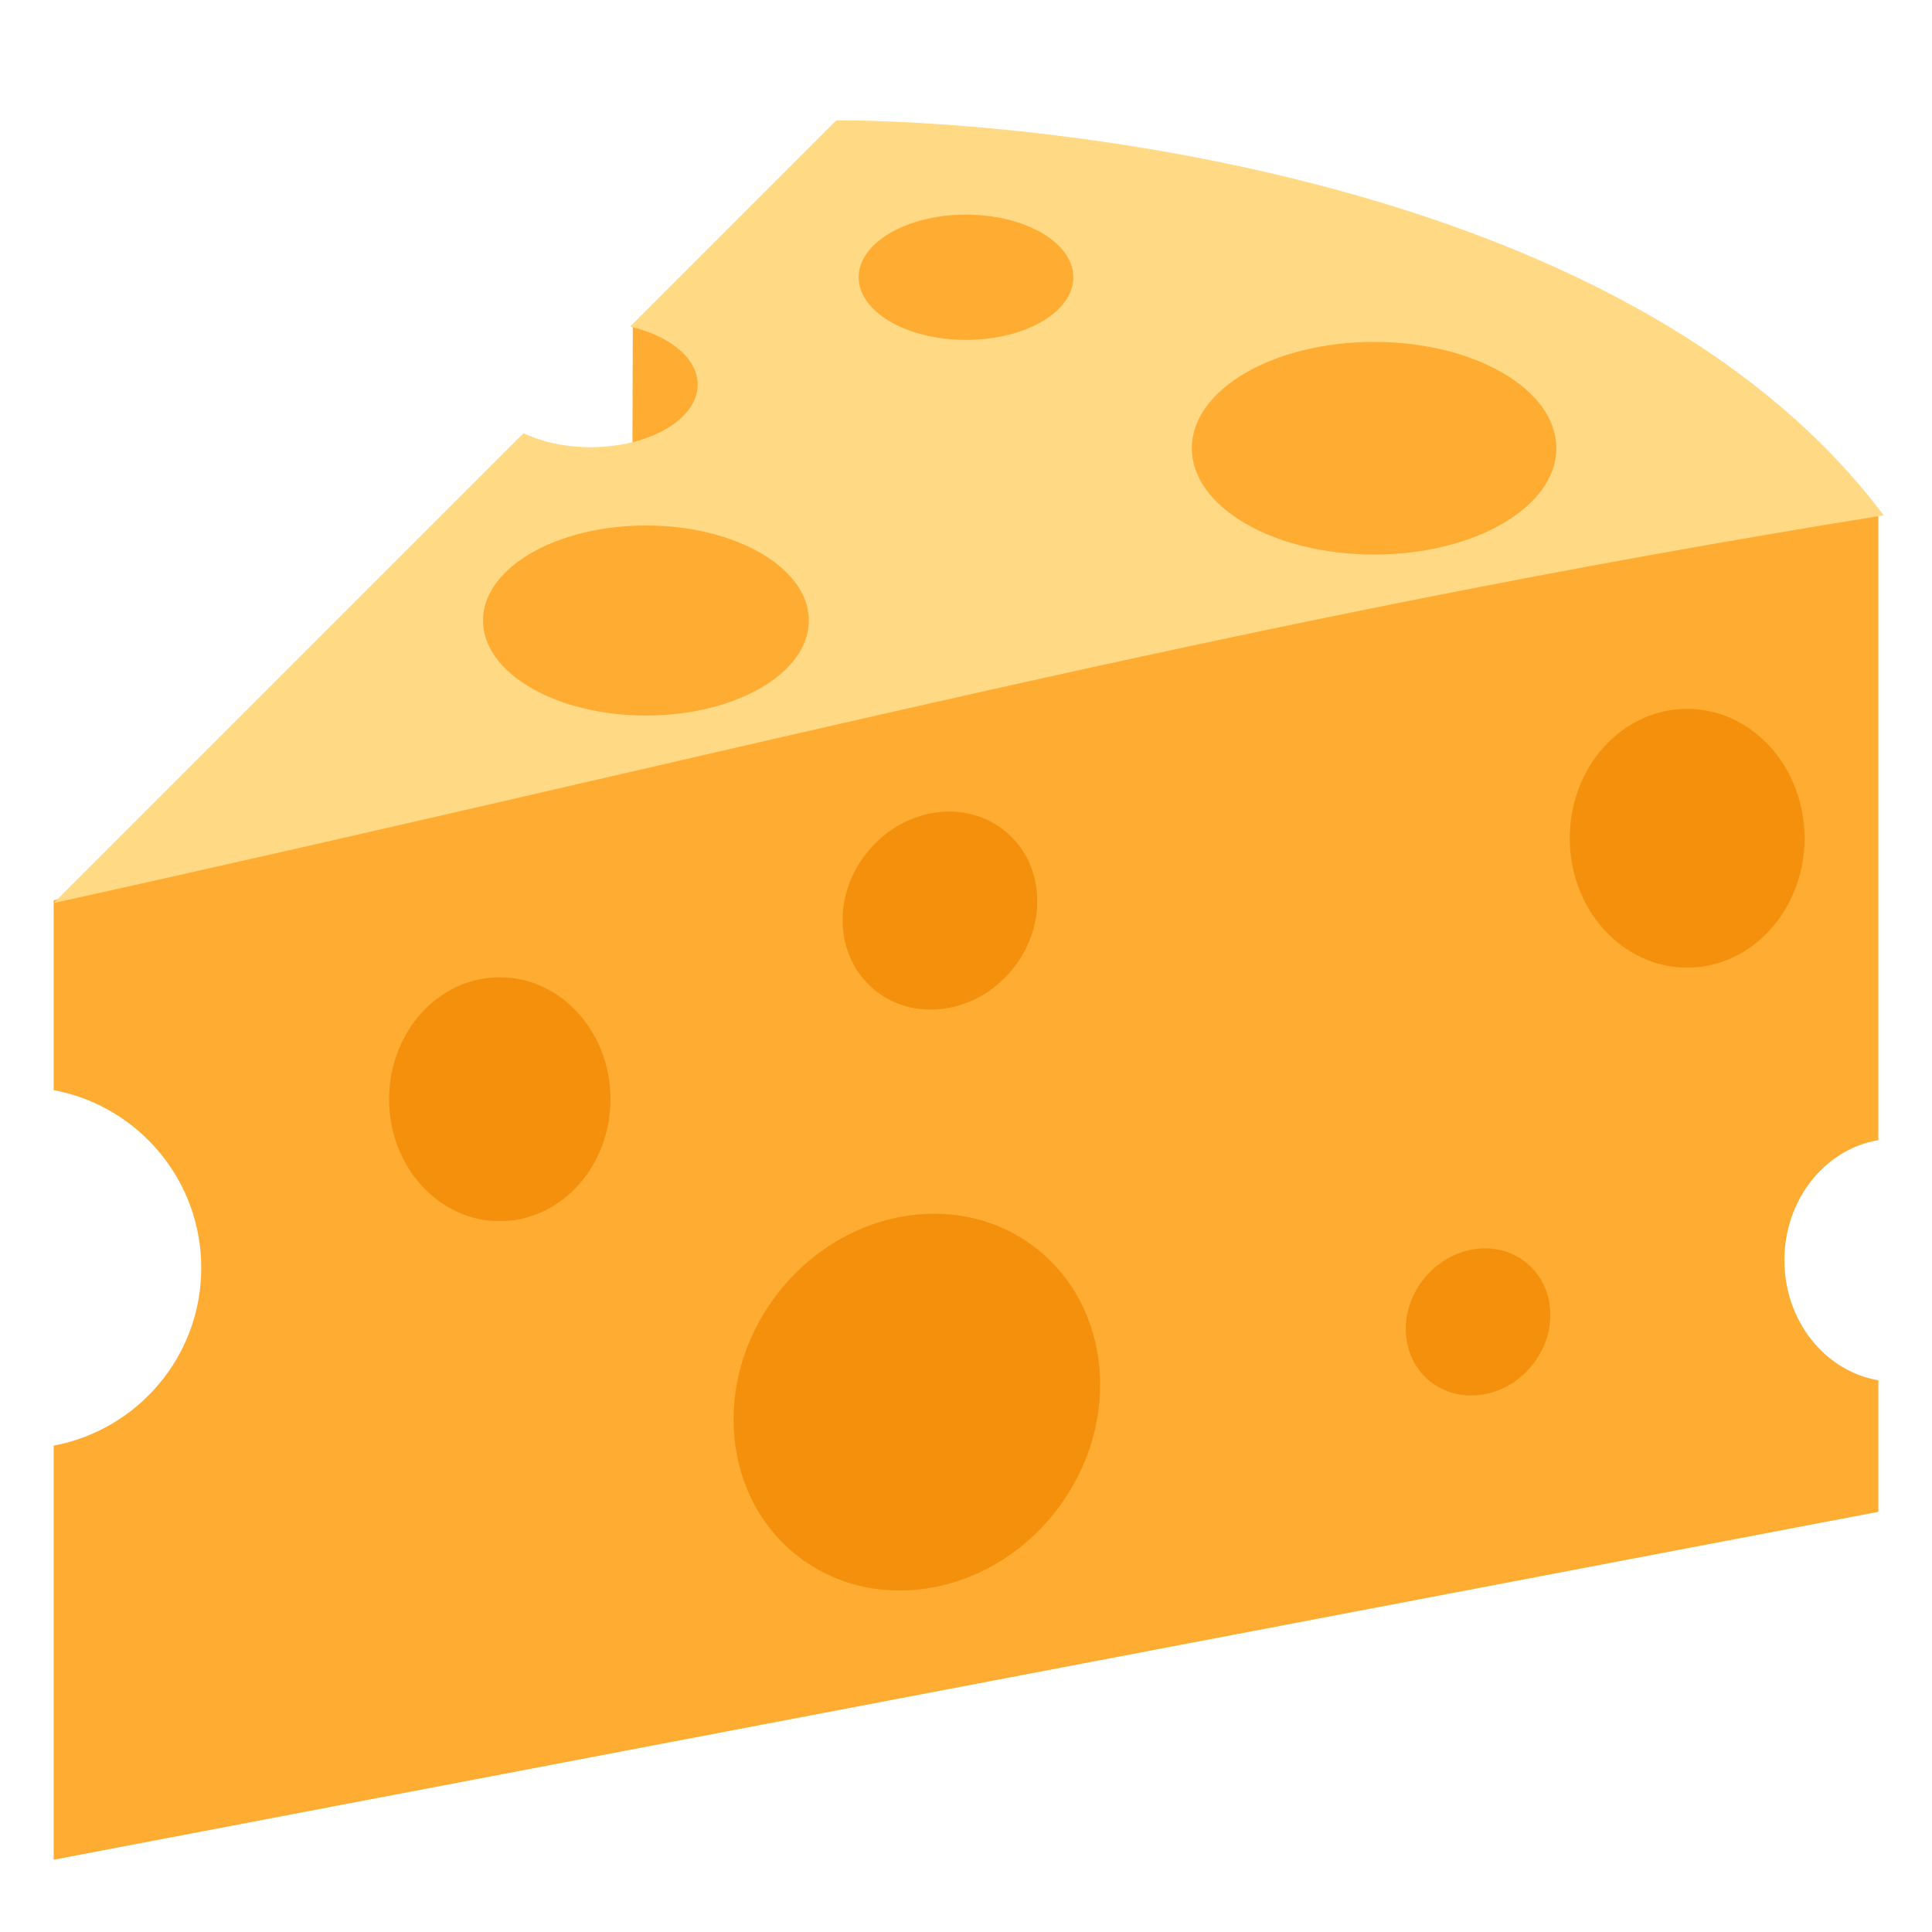
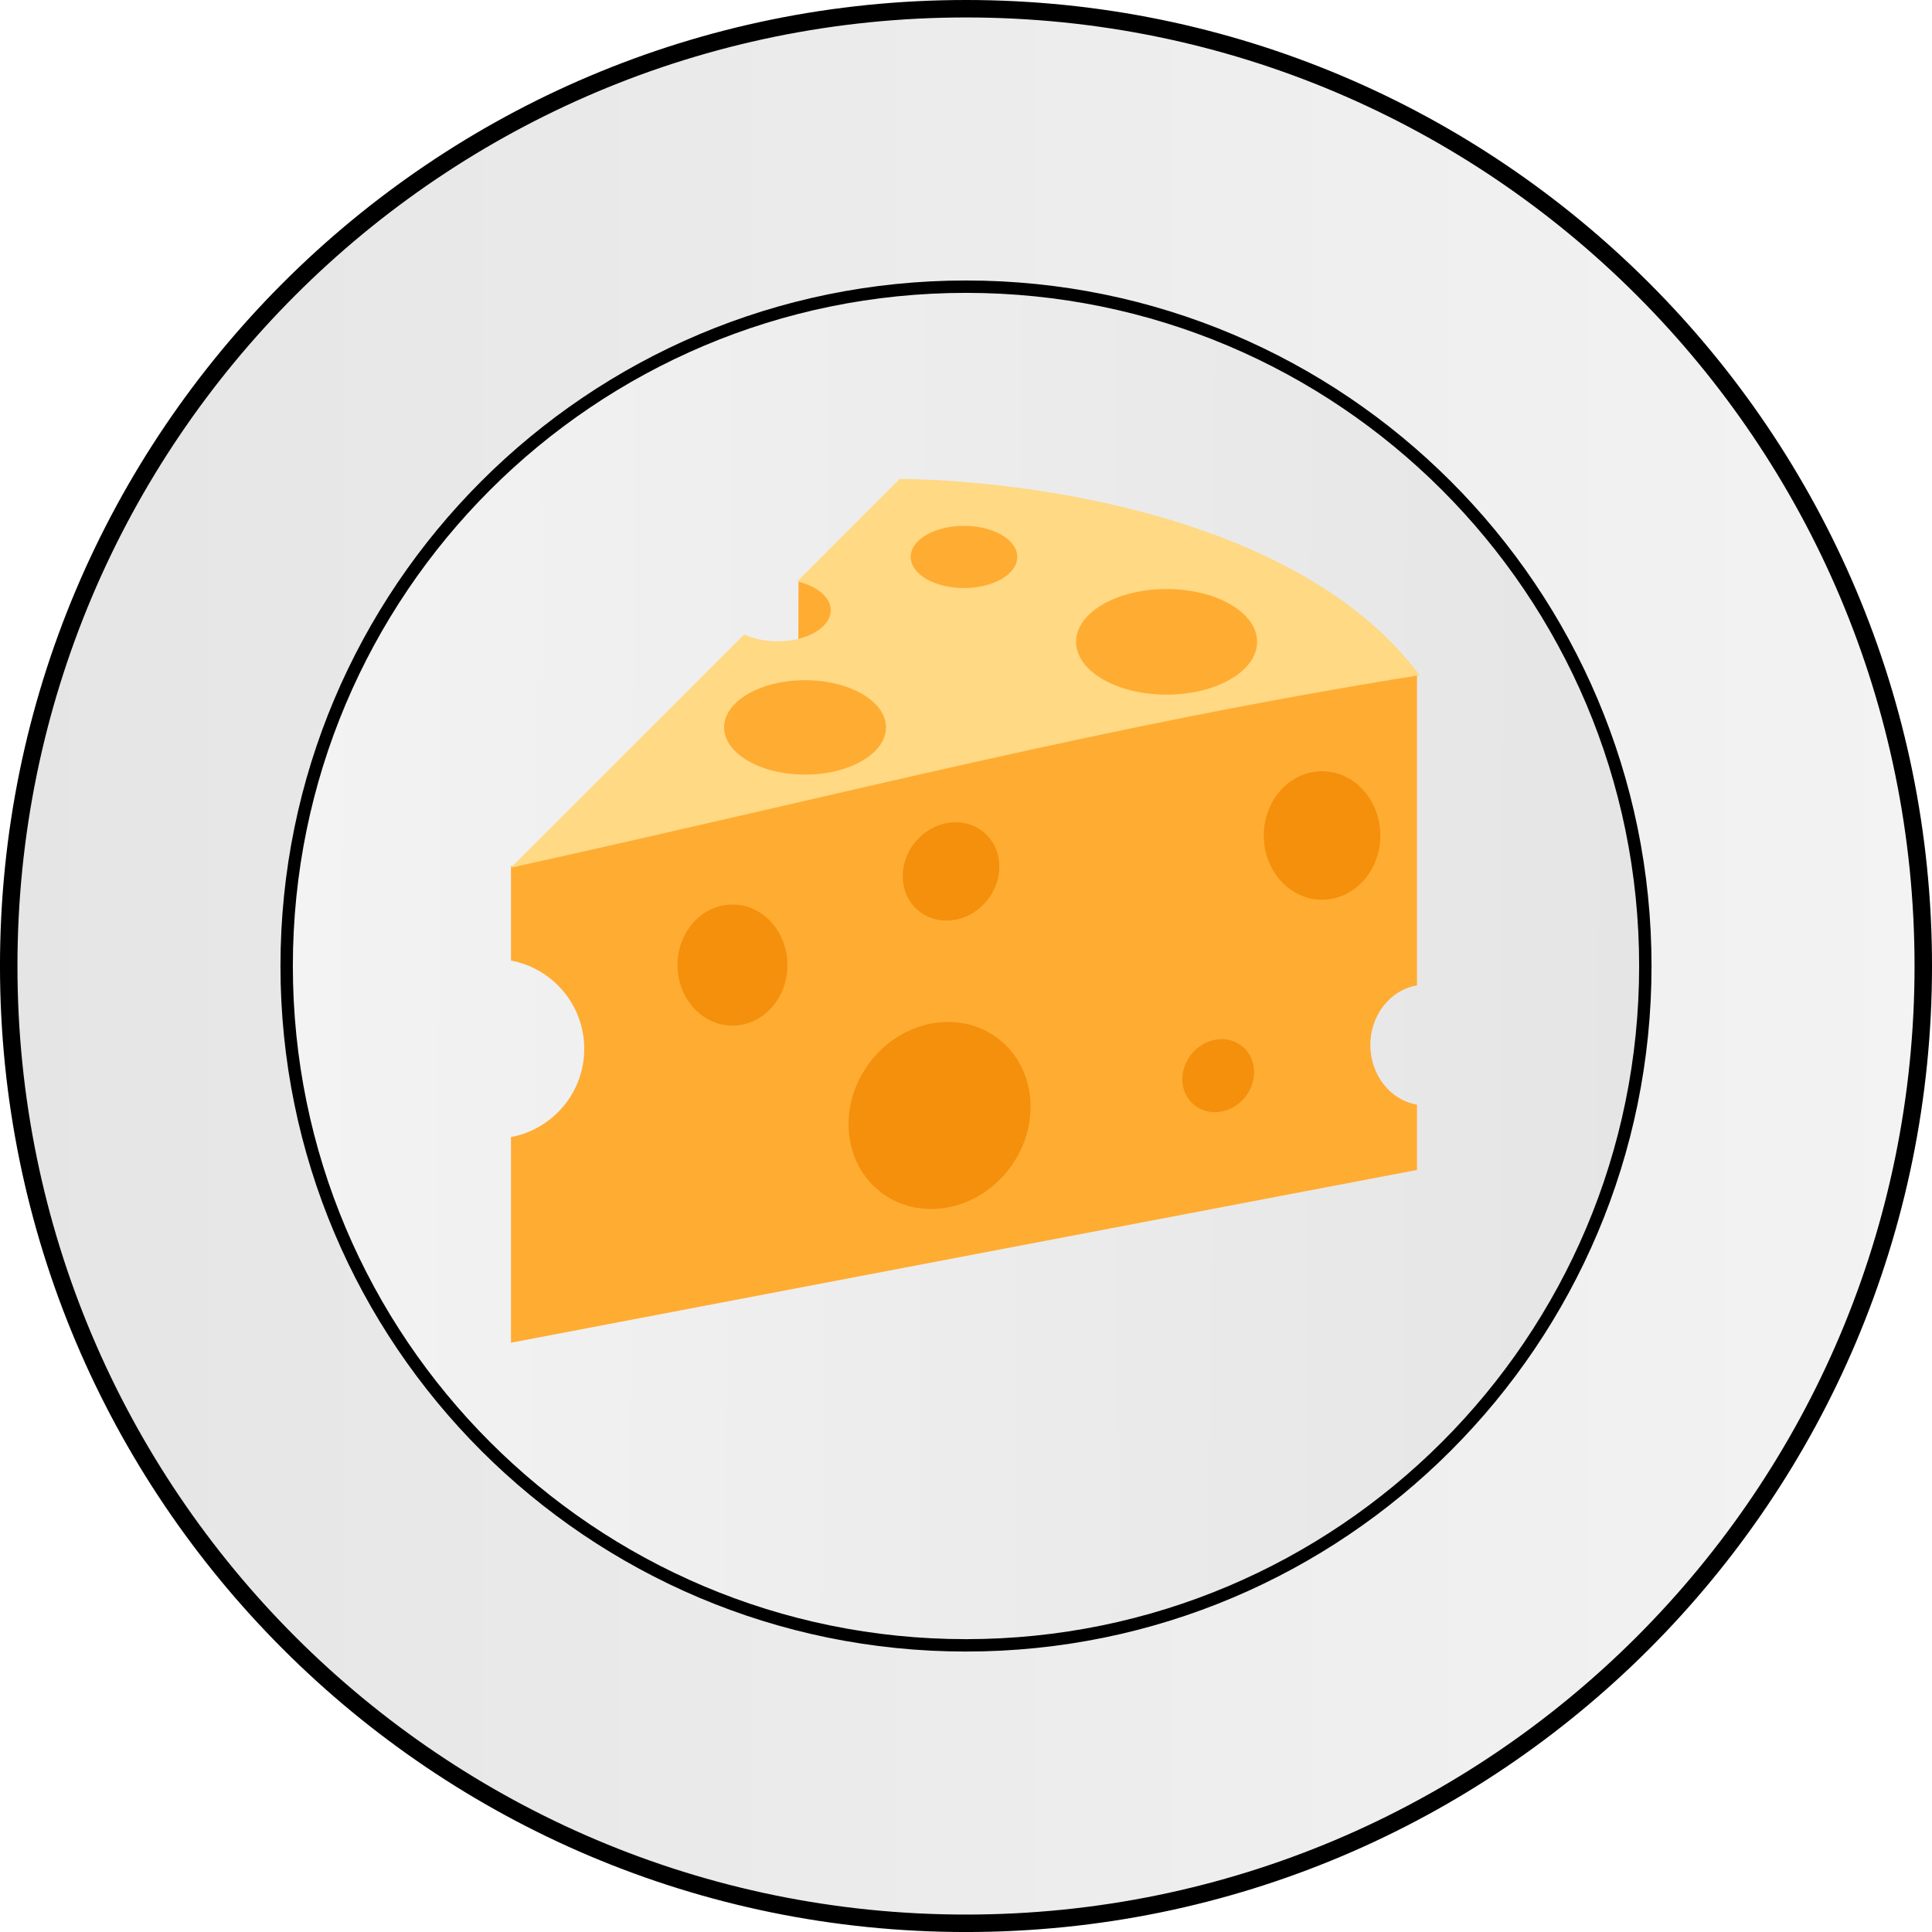
- <svg xmlns="http://www.w3.org/2000/svg" viewBox="0 0 45 45" style="enable-background:new 0 0 45 45;" xml:space="preserve" version="1.1" id="svg2">
+ <svg xmlns="http://www.w3.org/2000/svg" xmlns:xlink="http://www.w3.org/1999/xlink" viewBox="0 0 90.628 90.628" xml:space="preserve" version="1.1" id="svg2" width="90.628" height="90.628">
  <defs id="defs6">
+     <linearGradient id="linearGradient860">
+       <stop style="stop-color:#e5e5e5;stop-opacity:1;" offset="0" id="stop856" />
+       <stop style="stop-color:#f3f3f3;stop-opacity:1" offset="1" id="stop858" />
+     </linearGradient>
    <clipPath id="clipPath20" clipPathUnits="userSpaceOnUse">
-       <path id="path22" d="M 0,36 36,36 36,0 0,0 0,36 Z" />
+       <path id="path22" d="M 0,36 H 36 V 0 H 0 Z" />
    </clipPath>
+     <linearGradient xlink:href="#linearGradient860" id="linearGradient862" x1="-29.774" y1="23.549" x2="60.854" y2="23.549" gradientUnits="userSpaceOnUse" />
+     <linearGradient xlink:href="#linearGradient860" id="linearGradient870" x1="47.474" y1="23.442" x2="-15.989" y2="23.167" gradientUnits="userSpaceOnUse" />
  </defs>
-   <g transform="matrix(1.25,0,0,-1.25,0,45)" id="g10">
+   <g id="g874" transform="translate(29.77391,21.76543)">
+     <circle r="44.905" cy="23.549" cx="15.54" id="path839" style="opacity:1;fill:url(#linearGradient862);fill-opacity:1;stroke:#000000;stroke-width:0.819;stroke-linecap:square;stroke-miterlimit:4;stroke-dasharray:none;stroke-opacity:1" />
+     <circle r="31.867" cy="23.549" cx="15.54" id="path839-3" style="opacity:1;fill:url(#linearGradient870);fill-opacity:1;stroke:#000000;stroke-width:0.581;stroke-linecap:square;stroke-miterlimit:4;stroke-dasharray:none;stroke-opacity:1" />
+   </g>
+   <g transform="matrix(1.25,0,0,-1.25,22.71882,64.66797)" id="g10">
    <g transform="translate(11.7915,29.9375)" id="g12">
-       <path id="path14" style="fill:#ffac33;fill-opacity:1;fill-rule:nonzero;stroke:none" d="M 0,0 -0.01,-3.323 5.337,-1.937 2.401,0.062 0,0 Z" />
+       <path id="path14" style="fill:#ffac33;fill-opacity:1;fill-rule:nonzero;stroke:none" d="M 0,0 -0.01,-3.323 5.337,-1.937 2.401,0.062 Z" />
    </g>
    <g id="g16">
      <g clip-path="url(#clipPath20)" id="g18">
        <g transform="translate(33.25,12.5176)" id="g24">
-           <path id="path26" style="fill:#ffac33;fill-opacity:1;fill-rule:nonzero;stroke:none" d="m 0,0 c 0,1.138 0.761,2.071 1.75,2.238 l 0,11.659 c -4,0.962 -34,-7.191 -34,-7.191 l 0,-3.536 c 1.564,-0.294 2.75,-1.662 2.75,-3.313 0,-1.65 -1.186,-3.018 -2.75,-3.312 l 0,-7.716 34,6.483 0,2.451 C 0.761,-2.07 0,-1.137 0,0" />
+           <path id="path26" style="fill:#ffac33;fill-opacity:1;fill-rule:nonzero;stroke:none" d="m 0,0 c 0,1.138 0.761,2.071 1.75,2.238 v 11.659 c -4,0.962 -34,-7.191 -34,-7.191 V 3.17 c 1.564,-0.294 2.75,-1.662 2.75,-3.313 0,-1.65 -1.186,-3.018 -2.75,-3.312 v -7.716 l 34,6.483 v 2.451 C 0.761,-2.07 0,-1.137 0,0" />
        </g>
        <g transform="translate(15.5854,33.7578)" id="g28">
          <path id="path30" style="fill:#ffd983;fill-opacity:1;fill-rule:nonzero;stroke:none" d="m 0,0 -3.843,-3.843 c 0.736,-0.172 1.258,-0.591 1.258,-1.081 0,-0.645 -0.896,-1.167 -2,-1.167 -0.474,0 -0.903,0.1 -1.246,0.26 l -8.754,-8.754 C -1.418,-11.675 7.457,-9.3 19.514,-7.36 14.653,-0.877 3.241,0 0,0" />
        </g>
        <g transform="translate(20,30.8335)" id="g32">
          <path id="path34" style="fill:#ffac33;fill-opacity:1;fill-rule:nonzero;stroke:none" d="m 0,0 c 0,-0.645 -0.895,-1.167 -2,-1.167 -1.104,0 -2,0.522 -2,1.167 0,0.644 0.896,1.167 2,1.167 1.105,0 2,-0.523 2,-1.167" />
        </g>
        <g transform="translate(15.0718,24.438)" id="g36">
          <path id="path38" style="fill:#ffac33;fill-opacity:1;fill-rule:nonzero;stroke:none" d="m 0,0 c 0,-0.979 -1.359,-1.771 -3.036,-1.771 -1.676,0 -3.036,0.792 -3.036,1.771 0,0.977 1.36,1.77 3.036,1.77 C -1.359,1.77 0,0.977 0,0" />
        </g>
        <g transform="translate(29,27.6479)" id="g40">
          <path id="path42" style="fill:#ffac33;fill-opacity:1;fill-rule:nonzero;stroke:none" d="m 0,0 c 0,-1.094 -1.52,-1.981 -3.396,-1.981 -1.875,0 -3.396,0.887 -3.396,1.981 0,1.094 1.521,1.981 3.396,1.981 C -1.52,1.981 0,1.094 0,0" />
        </g>
        <g transform="translate(33.625,20.3804)" id="g44">
          <path id="path46" style="fill:#f4900c;fill-opacity:1;fill-rule:nonzero;stroke:none" d="m 0,0 c 0,-1.332 -0.979,-2.411 -2.188,-2.411 -1.207,0 -2.187,1.079 -2.187,2.411 0,1.331 0.98,2.411 2.187,2.411 C -0.979,2.411 0,1.331 0,0" />
        </g>
        <g transform="translate(11.375,15.5176)" id="g48">
          <path id="path50" style="fill:#f4900c;fill-opacity:1;fill-rule:nonzero;stroke:none" d="m 0,0 c 0,-1.255 -0.923,-2.272 -2.063,-2.272 -1.139,0 -2.062,1.017 -2.062,2.272 0,1.256 0.923,2.273 2.062,2.273 C -0.923,2.273 0,1.256 0,0" />
        </g>
        <g transform="translate(28.5313,10.5381)" id="g52">
          <path id="path54" style="fill:#f4900c;fill-opacity:1;fill-rule:nonzero;stroke:none" d="M 0,0 C -0.503,-0.602 -1.355,-0.72 -1.903,-0.262 -2.45,0.195 -2.485,1.056 -1.98,1.657 -1.476,2.262 -0.624,2.379 -0.077,1.922 0.471,1.464 0.505,0.604 0,0" />
        </g>
        <g transform="translate(18.8472,17.916)" id="g56">
          <path id="path58" style="fill:#f4900c;fill-opacity:1;fill-rule:nonzero;stroke:none" d="M 0,0 C -0.677,-0.811 -1.825,-0.97 -2.563,-0.352 -3.298,0.263 -3.346,1.42 -2.666,2.23 -1.986,3.044 -0.84,3.202 -0.104,2.586 0.633,1.97 0.68,0.814 0,0" />
        </g>
        <g transform="translate(19.7197,7.9014)" id="g60">
          <path id="path62" style="fill:#f4900c;fill-opacity:1;fill-rule:nonzero;stroke:none" d="m 0,0 c -1.2,-1.604 -3.354,-2.02 -4.808,-0.933 -1.455,1.088 -1.663,3.273 -0.463,4.875 1.2,1.606 3.354,2.023 4.808,0.935 C 0.992,3.789 1.2,1.605 0,0" />
        </g>
      </g>
    </g>
  </g>
</svg>
